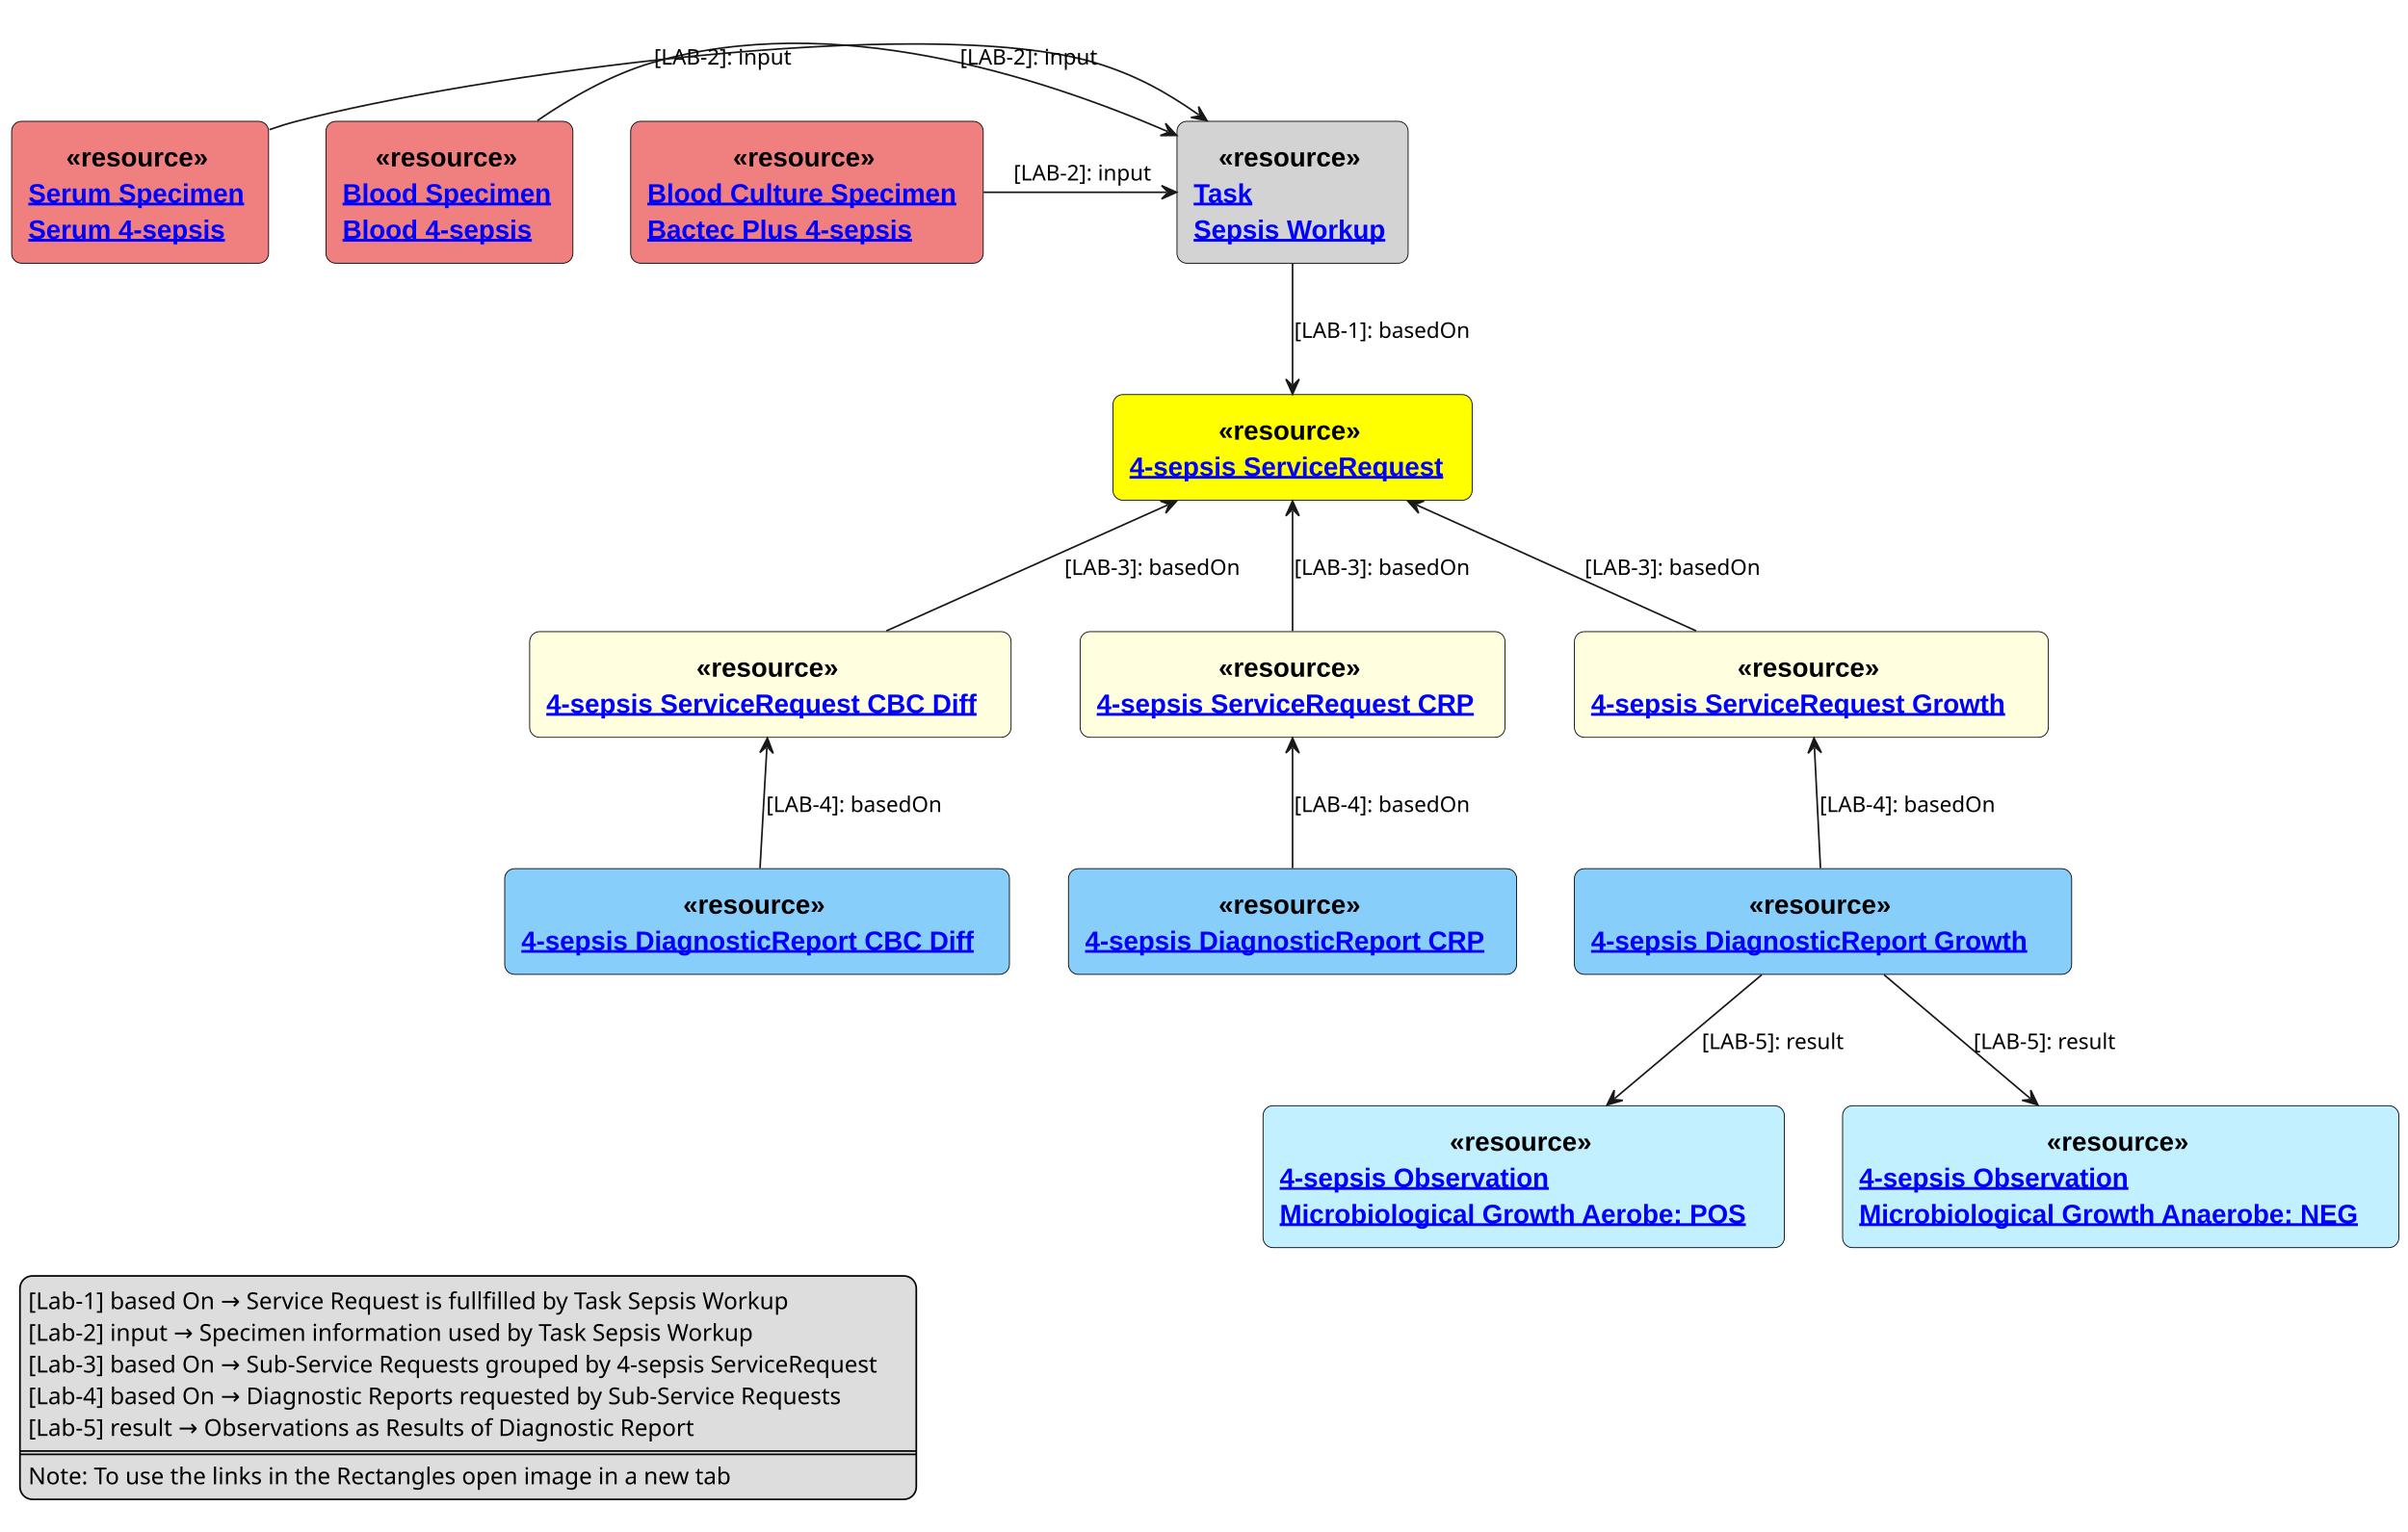
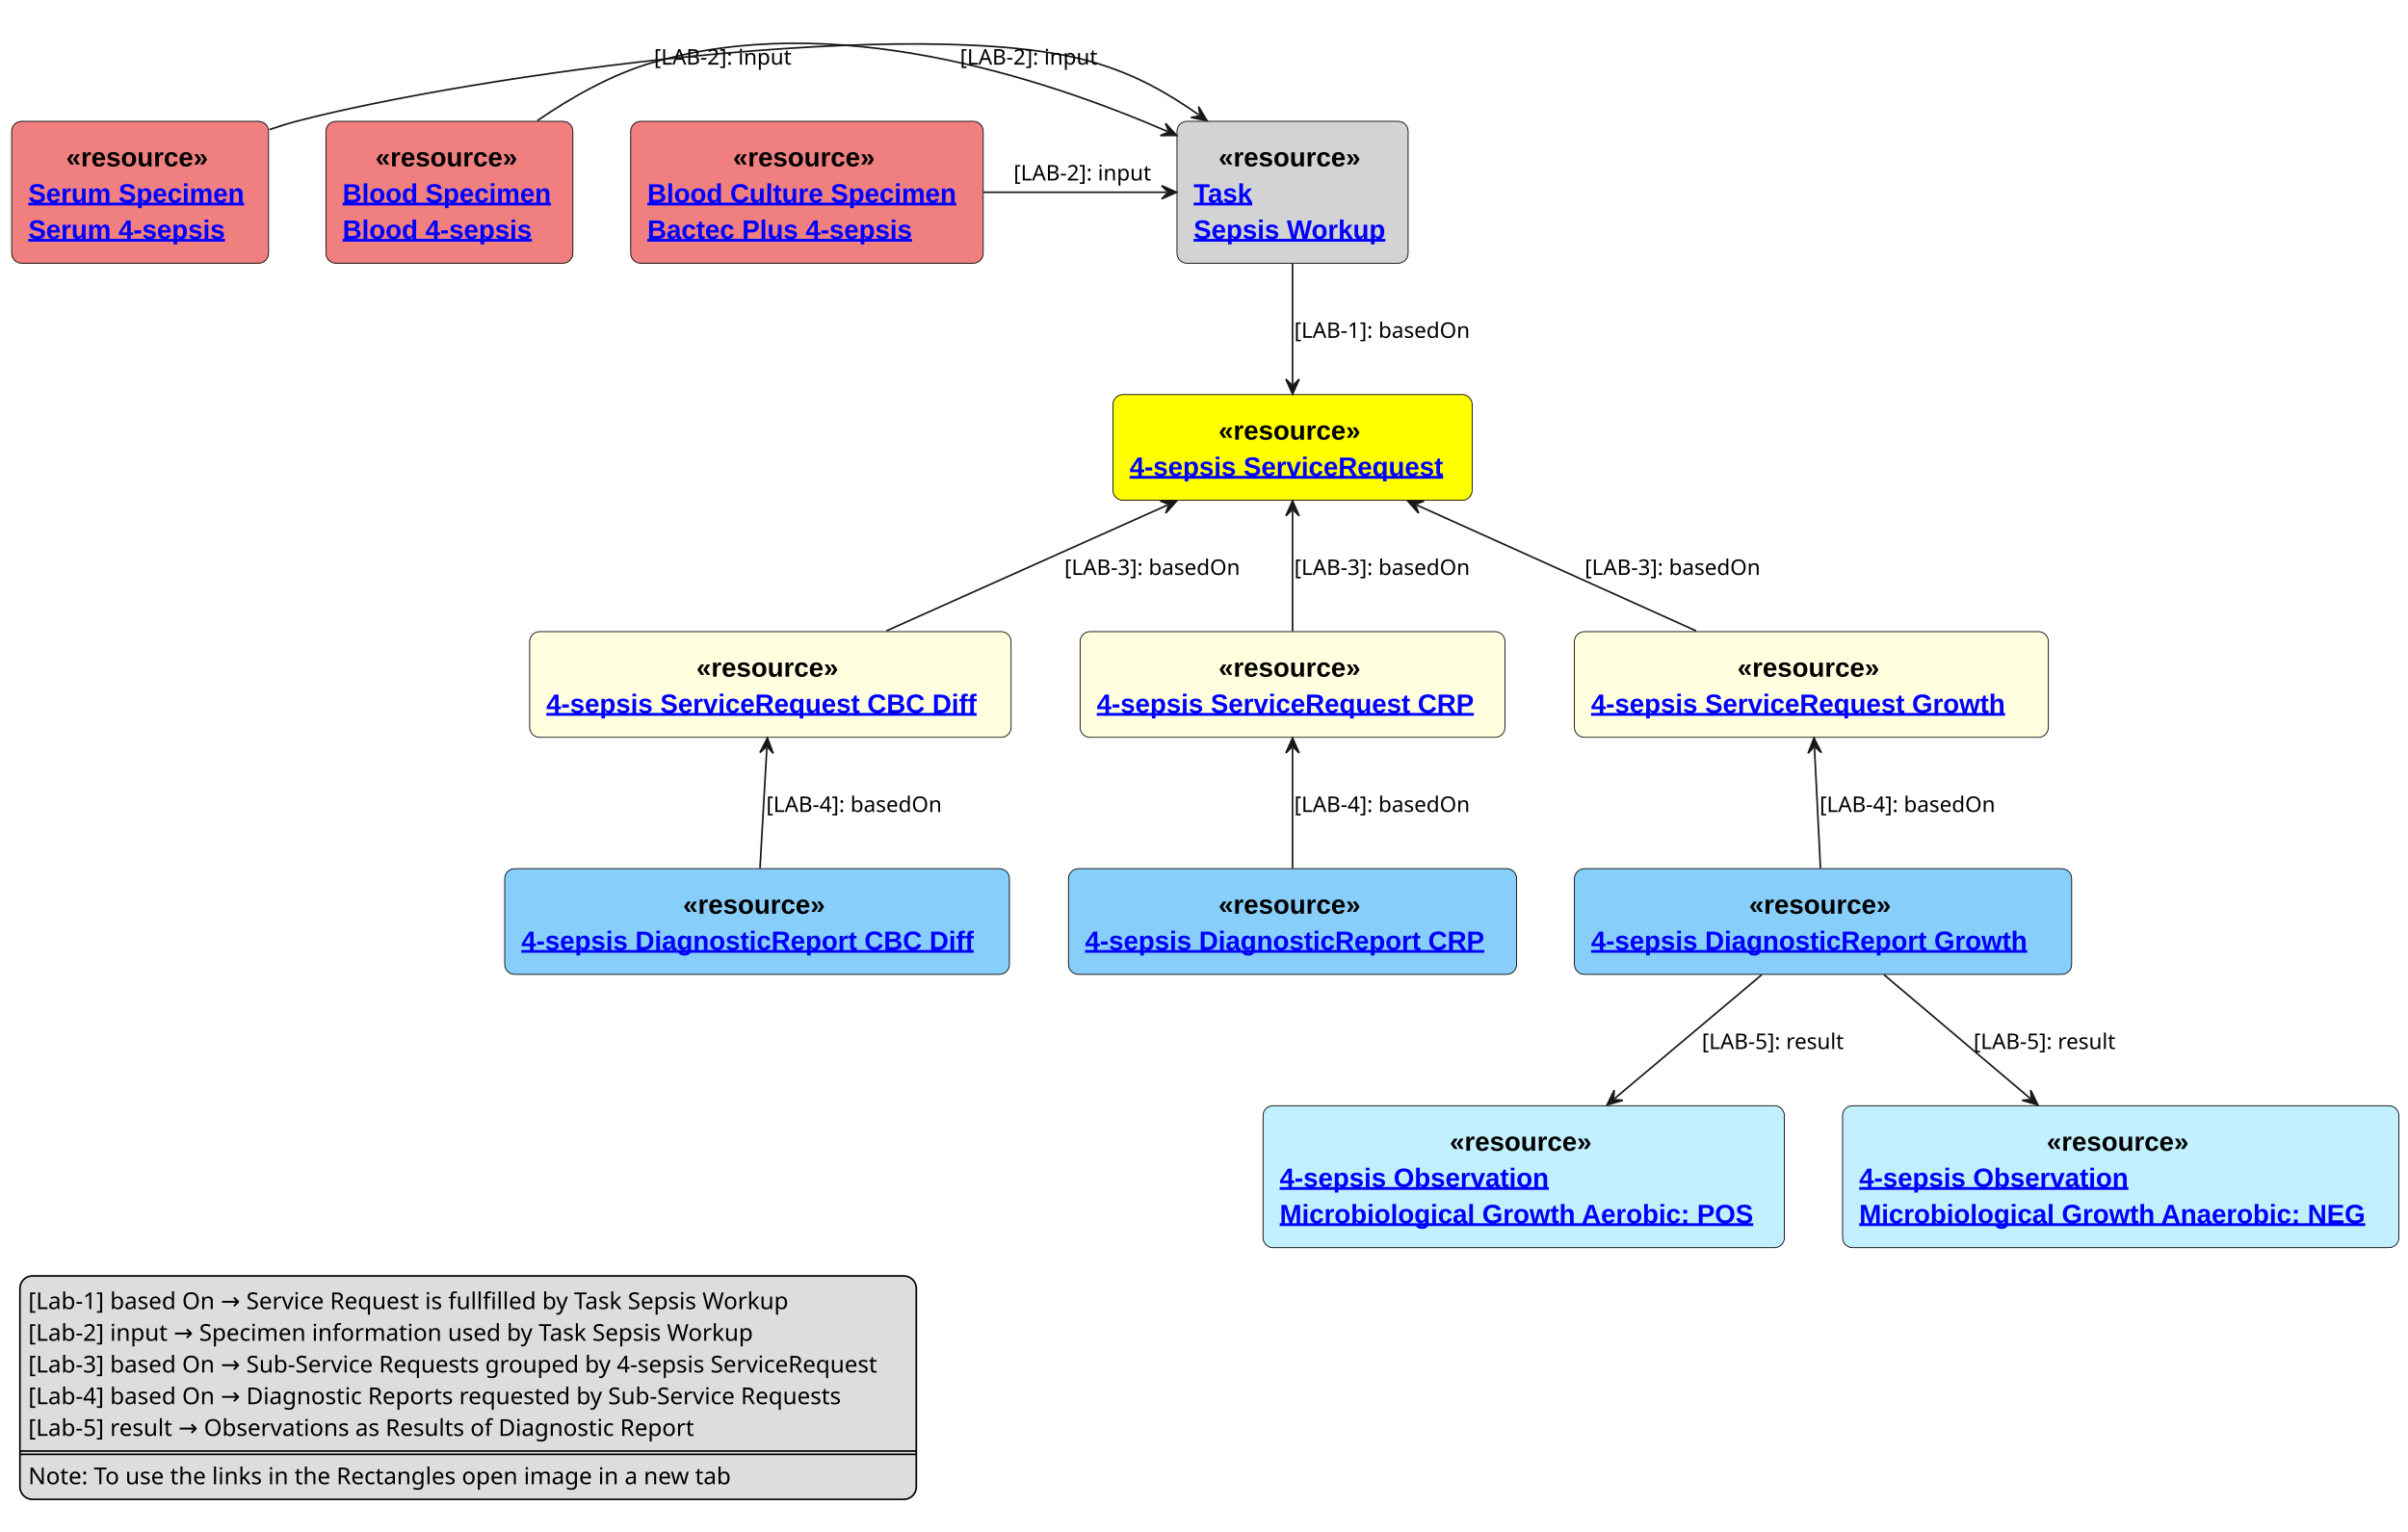
<svg xmlns="http://www.w3.org/2000/svg" xmlns:xlink="http://www.w3.org/1999/xlink" contentStyleType="text/css" height="921px" preserveAspectRatio="none" style="width:1448px;height:921px;background:#FFFFFF;" version="1.1" viewBox="0 0 1448 921" width="1448px" zoomAndPan="magnify">
  <defs />
  <g>
    <g id="elem_SR">
      <rect fill="#FFFF00" height="63.584" rx="6" ry="6" style="stroke:#000000;stroke-width:0.5;" width="216" x="669.25" y="237.34" />
      <text fill="#000000" font-family="Arial" font-size="16" font-weight="bold" lengthAdjust="spacing" textLength="89" x="732.75" y="264.444">«resource»</text>
      <a href="ServiceRequest-4-sepsis-ServiceRequest.html" target="_top" title="ServiceRequest-4-sepsis-ServiceRequest.html" xlink:actuate="onRequest" xlink:href="ServiceRequest-4-sepsis-ServiceRequest.html" xlink:show="new" xlink:title="ServiceRequest-4-sepsis-ServiceRequest.html" xlink:type="simple">
        <text fill="#0000FF" font-family="Arial" font-size="16" font-weight="bold" lengthAdjust="spacing" text-decoration="underline" textLength="192" x="679.25" y="286.236">4-sepsis ServiceRequest</text>
      </a>
      <text fill="#000000" font-family="Arial" font-size="16" font-weight="bold" lengthAdjust="spacing" textLength="4" x="871.25" y="286.236"> </text>
    </g>
    <g id="elem_SRDIFF">
      <rect fill="#FFFFE0" height="63.584" rx="6" ry="6" style="stroke:#000000;stroke-width:0.5;" width="289.5" x="318.5" y="379.93" />
      <text fill="#000000" font-family="Arial" font-size="16" font-weight="bold" lengthAdjust="spacing" textLength="89" x="418.75" y="407.034">«resource»</text>
      <a href="ServiceRequest-4-sepsis-ServiceRequestCBCDiff.html" target="_top" title="ServiceRequest-4-sepsis-ServiceRequestCBCDiff.html" xlink:actuate="onRequest" xlink:href="ServiceRequest-4-sepsis-ServiceRequestCBCDiff.html" xlink:show="new" xlink:title="ServiceRequest-4-sepsis-ServiceRequestCBCDiff.html" xlink:type="simple">
        <text fill="#0000FF" font-family="Arial" font-size="16" font-weight="bold" lengthAdjust="spacing" text-decoration="underline" textLength="261.5" x="328.5" y="428.826">4-sepsis ServiceRequest CBC Diff</text>
      </a>
      <text fill="#000000" font-family="Arial" font-size="16" font-weight="bold" lengthAdjust="spacing" textLength="4" x="594" y="428.826"> </text>
    </g>
    <g id="elem_SRCRP">
      <rect fill="#FFFFE0" height="63.584" rx="6" ry="6" style="stroke:#000000;stroke-width:0.5;" width="255.5" x="649.5" y="379.93" />
      <text fill="#000000" font-family="Arial" font-size="16" font-weight="bold" lengthAdjust="spacing" textLength="89" x="732.75" y="407.034">«resource»</text>
      <a href="ServiceRequest-4-sepsis-ServiceRequestCRP.html" target="_top" title="ServiceRequest-4-sepsis-ServiceRequestCRP.html" xlink:actuate="onRequest" xlink:href="ServiceRequest-4-sepsis-ServiceRequestCRP.html" xlink:show="new" xlink:title="ServiceRequest-4-sepsis-ServiceRequestCRP.html" xlink:type="simple">
        <text fill="#0000FF" font-family="Arial" font-size="16" font-weight="bold" lengthAdjust="spacing" text-decoration="underline" textLength="227.5" x="659.5" y="428.826">4-sepsis ServiceRequest CRP</text>
      </a>
      <text fill="#000000" font-family="Arial" font-size="16" font-weight="bold" lengthAdjust="spacing" textLength="4" x="891" y="428.826"> </text>
    </g>
    <g id="elem_SRG">
      <rect fill="#FFFFE0" height="63.584" rx="6" ry="6" style="stroke:#000000;stroke-width:0.5;" width="285" x="946.75" y="379.93" />
      <text fill="#000000" font-family="Arial" font-size="16" font-weight="bold" lengthAdjust="spacing" textLength="89" x="1044.75" y="407.034">«resource»</text>
      <a href="ServiceRequest-4-sepsis-ServiceRequestGrowth.html" target="_top" title="ServiceRequest-4-sepsis-ServiceRequestGrowth.html" xlink:actuate="onRequest" xlink:href="ServiceRequest-4-sepsis-ServiceRequestGrowth.html" xlink:show="new" xlink:title="ServiceRequest-4-sepsis-ServiceRequestGrowth.html" xlink:type="simple">
        <text fill="#0000FF" font-family="Arial" font-size="16" font-weight="bold" lengthAdjust="spacing" text-decoration="underline" textLength="257" x="956.75" y="428.826">4-sepsis ServiceRequest Growth</text>
      </a>
      <text fill="#000000" font-family="Arial" font-size="16" font-weight="bold" lengthAdjust="spacing" textLength="4" x="1217.75" y="428.826"> </text>
    </g>
    <g id="elem_DRG">
      <rect fill="#87CEFA" height="63.584" rx="6" ry="6" style="stroke:#000000;stroke-width:0.5;" width="299" x="946.75" y="522.51" />
      <text fill="#000000" font-family="Arial" font-size="16" font-weight="bold" lengthAdjust="spacing" textLength="89" x="1051.75" y="549.614">«resource»</text>
      <a href="DiagnosticReport-4-sepsis-DiagnosticReportGrowth.html" target="_top" title="DiagnosticReport-4-sepsis-DiagnosticReportGrowth.html" xlink:actuate="onRequest" xlink:href="DiagnosticReport-4-sepsis-DiagnosticReportGrowth.html" xlink:show="new" xlink:title="DiagnosticReport-4-sepsis-DiagnosticReportGrowth.html" xlink:type="simple">
        <text fill="#0000FF" font-family="Arial" font-size="16" font-weight="bold" lengthAdjust="spacing" text-decoration="underline" textLength="275" x="956.75" y="571.406">4-sepsis DiagnosticReport Growth</text>
      </a>
    </g>
    <g id="elem_DRDIFF">
      <rect fill="#87CEFA" height="63.584" rx="6" ry="6" style="stroke:#000000;stroke-width:0.5;" width="303.5" x="303.5" y="522.51" />
      <text fill="#000000" font-family="Arial" font-size="16" font-weight="bold" lengthAdjust="spacing" textLength="89" x="410.75" y="549.614">«resource»</text>
      <a href="DiagnosticReport-4-sepsis-DiagnosticReportCBCDiff.html" target="_top" title="DiagnosticReport-4-sepsis-DiagnosticReportCBCDiff.html" xlink:actuate="onRequest" xlink:href="DiagnosticReport-4-sepsis-DiagnosticReportCBCDiff.html" xlink:show="new" xlink:title="DiagnosticReport-4-sepsis-DiagnosticReportCBCDiff.html" xlink:type="simple">
        <text fill="#0000FF" font-family="Arial" font-size="16" font-weight="bold" lengthAdjust="spacing" text-decoration="underline" textLength="279.5" x="313.5" y="571.406">4-sepsis DiagnosticReport CBC Diff</text>
      </a>
    </g>
    <g id="elem_DRCRP">
      <rect fill="#87CEFA" height="63.584" rx="6" ry="6" style="stroke:#000000;stroke-width:0.5;" width="269.5" x="642.5" y="522.51" />
      <text fill="#000000" font-family="Arial" font-size="16" font-weight="bold" lengthAdjust="spacing" textLength="89" x="732.75" y="549.614">«resource»</text>
      <a href="DiagnosticReport-4-sepsis-DiagnosticReportCRP.html" target="_top" title="DiagnosticReport-4-sepsis-DiagnosticReportCRP.html" xlink:actuate="onRequest" xlink:href="DiagnosticReport-4-sepsis-DiagnosticReportCRP.html" xlink:show="new" xlink:title="DiagnosticReport-4-sepsis-DiagnosticReportCRP.html" xlink:type="simple">
        <text fill="#0000FF" font-family="Arial" font-size="16" font-weight="bold" lengthAdjust="spacing" text-decoration="underline" textLength="245.5" x="652.5" y="571.406">4-sepsis DiagnosticReport CRP</text>
      </a>
    </g>
    <g id="elem_OMA">
      <rect fill="#C2F0FF" height="85.376" rx="6" ry="6" style="stroke:#000000;stroke-width:0.5;" width="313.5" x="759.5" y="665.09" />
      <text fill="#000000" font-family="Arial" font-size="16" font-weight="bold" lengthAdjust="spacing" textLength="89" x="871.75" y="692.194">«resource»</text>
-       <a href="Observation-observationMicrobiolGrowthAerobe.html" target="_top" title="Observation-observationMicrobiolGrowthAerobe.html" xlink:actuate="onRequest" xlink:href="Observation-observationMicrobiolGrowthAerobe.html" xlink:show="new" xlink:title="Observation-observationMicrobiolGrowthAerobe.html" xlink:type="simple">
+       <a href="Observation-observationMicrobiolGrowthAerobic.html" target="_top" title="Observation-observationMicrobiolGrowthAerobic.html" xlink:actuate="onRequest" xlink:href="Observation-observationMicrobiolGrowthAerobic.html" xlink:show="new" xlink:title="Observation-observationMicrobiolGrowthAerobic.html" xlink:type="simple">
        <text fill="#0000FF" font-family="Arial" font-size="16" font-weight="bold" lengthAdjust="spacing" text-decoration="underline" textLength="168.5" x="769.5" y="713.986">4-sepsis Observation</text>
      </a>
-       <a href="Observation-observationMicrobiolGrowthAerobe.html" target="_top" title="Observation-observationMicrobiolGrowthAerobe.html" xlink:actuate="onRequest" xlink:href="Observation-observationMicrobiolGrowthAerobe.html" xlink:show="new" xlink:title="Observation-observationMicrobiolGrowthAerobe.html" xlink:type="simple">
-         <text fill="#0000FF" font-family="Arial" font-size="16" font-weight="bold" lengthAdjust="spacing" text-decoration="underline" textLength="293.5" x="769.5" y="735.778">Microbiological Growth Aerobe: POS</text>
+       <a href="Observation-observationMicrobiolGrowthAerobic.html" target="_top" title="Observation-observationMicrobiolGrowthAerobic.html" xlink:actuate="onRequest" xlink:href="Observation-observationMicrobiolGrowthAerobic.html" xlink:show="new" xlink:title="Observation-observationMicrobiolGrowthAerobic.html" xlink:type="simple">
+         <text fill="#0000FF" font-family="Arial" font-size="16" font-weight="bold" lengthAdjust="spacing" text-decoration="underline" textLength="293.5" x="769.5" y="735.778">Microbiological Growth Aerobic: POS</text>
      </a>
    </g>
    <g id="elem_OMANA">
      <rect fill="#C2F0FF" height="85.376" rx="6" ry="6" style="stroke:#000000;stroke-width:0.5;" width="334.5" x="1108" y="665.09" />
      <text fill="#000000" font-family="Arial" font-size="16" font-weight="bold" lengthAdjust="spacing" textLength="89" x="1230.75" y="692.194">«resource»</text>
-       <a href="Observation-observationMicrobiolGrowthAnaerobe.html" target="_top" title="Observation-observationMicrobiolGrowthAnaerobe.html" xlink:actuate="onRequest" xlink:href="Observation-observationMicrobiolGrowthAnaerobe.html" xlink:show="new" xlink:title="Observation-observationMicrobiolGrowthAnaerobe.html" xlink:type="simple">
+       <a href="Observation-observationMicrobiolGrowthAnaerobic.html" target="_top" title="Observation-observationMicrobiolGrowthAnaerobic.html" xlink:actuate="onRequest" xlink:href="Observation-observationMicrobiolGrowthAnaerobic.html" xlink:show="new" xlink:title="Observation-observationMicrobiolGrowthAnaerobic.html" xlink:type="simple">
        <text fill="#0000FF" font-family="Arial" font-size="16" font-weight="bold" lengthAdjust="spacing" text-decoration="underline" textLength="168.5" x="1118" y="713.986">4-sepsis Observation</text>
      </a>
-       <a href="Observation-observationMicrobiolGrowthAnaerobe.html" target="_top" title="Observation-observationMicrobiolGrowthAnaerobe.html" xlink:actuate="onRequest" xlink:href="Observation-observationMicrobiolGrowthAnaerobe.html" xlink:show="new" xlink:title="Observation-observationMicrobiolGrowthAnaerobe.html" xlink:type="simple">
-         <text fill="#0000FF" font-family="Arial" font-size="16" font-weight="bold" lengthAdjust="spacing" text-decoration="underline" textLength="314.5" x="1118" y="735.778">Microbiological Growth Anaerobe: NEG</text>
+       <a href="Observation-observationMicrobiolGrowthAnaerobic.html" target="_top" title="Observation-observationMicrobiolGrowthAnaerobic.html" xlink:actuate="onRequest" xlink:href="Observation-observationMicrobiolGrowthAnaerobic.html" xlink:show="new" xlink:title="Observation-observationMicrobiolGrowthAnaerobic.html" xlink:type="simple">
+         <text fill="#0000FF" font-family="Arial" font-size="16" font-weight="bold" lengthAdjust="spacing" text-decoration="underline" textLength="314.5" x="1118" y="735.778">Microbiological Growth Anaerobic: NEG</text>
      </a>
    </g>
    <g id="elem_T1">
      <rect fill="#D3D3D3" height="85.376" rx="6" ry="6" style="stroke:#000000;stroke-width:0.5;" width="139" x="707.75" y="72.97" />
      <text fill="#000000" font-family="Arial" font-size="16" font-weight="bold" lengthAdjust="spacing" textLength="89" x="732.75" y="100.074">«resource»</text>
      <a href="Task-SepsisWorkup.html" target="_top" title="Task-SepsisWorkup.html" xlink:actuate="onRequest" xlink:href="Task-SepsisWorkup.html" xlink:show="new" xlink:title="Task-SepsisWorkup.html" xlink:type="simple">
        <text fill="#0000FF" font-family="Arial" font-size="16" font-weight="bold" lengthAdjust="spacing" text-decoration="underline" textLength="37" x="717.75" y="121.866">Task</text>
      </a>
      <a href="Task-SepsisWorkup.html" target="_top" title="Task-SepsisWorkup.html" xlink:actuate="onRequest" xlink:href="Task-SepsisWorkup.html" xlink:show="new" xlink:title="Task-SepsisWorkup.html" xlink:type="simple">
        <text fill="#0000FF" font-family="Arial" font-size="16" font-weight="bold" lengthAdjust="spacing" text-decoration="underline" textLength="119" x="717.75" y="143.658">Sepsis Workup</text>
      </a>
    </g>
    <g id="elem_BBS">
      <rect fill="#F08080" height="85.376" rx="6" ry="6" style="stroke:#000000;stroke-width:0.5;" width="212" x="379.25" y="72.97" />
      <text fill="#000000" font-family="Arial" font-size="16" font-weight="bold" lengthAdjust="spacing" textLength="89" x="440.75" y="100.074">«resource»</text>
      <a href="Specimen-Blood-bactec-plus-4-sepsis.html" target="_top" title="Specimen-Blood-bactec-plus-4-sepsis.html" xlink:actuate="onRequest" xlink:href="Specimen-Blood-bactec-plus-4-sepsis.html" xlink:show="new" xlink:title="Specimen-Blood-bactec-plus-4-sepsis.html" xlink:type="simple">
        <text fill="#0000FF" font-family="Arial" font-size="16" font-weight="bold" lengthAdjust="spacing" text-decoration="underline" textLength="192" x="389.25" y="121.866">Blood Culture Specimen</text>
      </a>
      <a href="Specimen-Blood-bactec-plus-4-sepsis.html" target="_top" title="Specimen-Blood-bactec-plus-4-sepsis.html" xlink:actuate="onRequest" xlink:href="Specimen-Blood-bactec-plus-4-sepsis.html" xlink:show="new" xlink:title="Specimen-Blood-bactec-plus-4-sepsis.html" xlink:type="simple">
        <text fill="#0000FF" font-family="Arial" font-size="16" font-weight="bold" lengthAdjust="spacing" text-decoration="underline" textLength="160" x="389.25" y="143.658">Bactec Plus 4-sepsis</text>
      </a>
    </g>
    <g id="elem_BS">
      <rect fill="#F08080" height="85.376" rx="6" ry="6" style="stroke:#000000;stroke-width:0.5;" width="148.5" x="196" y="72.97" />
      <text fill="#000000" font-family="Arial" font-size="16" font-weight="bold" lengthAdjust="spacing" textLength="89" x="225.75" y="100.074">«resource»</text>
      <a href="Specimen-Blood-4-sepsis.html" target="_top" title="Specimen-Blood-4-sepsis.html" xlink:actuate="onRequest" xlink:href="Specimen-Blood-4-sepsis.html" xlink:show="new" xlink:title="Specimen-Blood-4-sepsis.html" xlink:type="simple">
        <text fill="#0000FF" font-family="Arial" font-size="16" font-weight="bold" lengthAdjust="spacing" text-decoration="underline" textLength="128.5" x="206" y="121.866">Blood Specimen</text>
      </a>
      <a href="Specimen-Blood-4-sepsis.html" target="_top" title="Specimen-Blood-4-sepsis.html" xlink:actuate="onRequest" xlink:href="Specimen-Blood-4-sepsis.html" xlink:show="new" xlink:title="Specimen-Blood-4-sepsis.html" xlink:type="simple">
        <text fill="#0000FF" font-family="Arial" font-size="16" font-weight="bold" lengthAdjust="spacing" text-decoration="underline" textLength="115.5" x="206" y="143.658">Blood 4-sepsis</text>
      </a>
    </g>
    <g id="elem_SS">
      <rect fill="#F08080" height="85.376" rx="6" ry="6" style="stroke:#000000;stroke-width:0.5;" width="154.5" x="7" y="72.97" />
      <text fill="#000000" font-family="Arial" font-size="16" font-weight="bold" lengthAdjust="spacing" textLength="89" x="39.75" y="100.074">«resource»</text>
      <a href="Specimen-Serum-4-sepsis.html" target="_top" title="Specimen-Serum-4-sepsis.html" xlink:actuate="onRequest" xlink:href="Specimen-Serum-4-sepsis.html" xlink:show="new" xlink:title="Specimen-Serum-4-sepsis.html" xlink:type="simple">
        <text fill="#0000FF" font-family="Arial" font-size="16" font-weight="bold" lengthAdjust="spacing" text-decoration="underline" textLength="134.5" x="17" y="121.866">Serum Specimen</text>
      </a>
      <a href="Specimen-Serum-4-sepsis.html" target="_top" title="Specimen-Serum-4-sepsis.html" xlink:actuate="onRequest" xlink:href="Specimen-Serum-4-sepsis.html" xlink:show="new" xlink:title="Specimen-Serum-4-sepsis.html" xlink:type="simple">
        <text fill="#0000FF" font-family="Arial" font-size="16" font-weight="bold" lengthAdjust="spacing" text-decoration="underline" textLength="121.5" x="17" y="143.658">Serum 4-sepsis</text>
      </a>
    </g>
    <g id="link_SR_SRG">
      <path d="M851.96,303.795 C903.58,327.055 968.3,356.22 1019.93,379.48 " fill="none" id="SR-backto-SRG" style="stroke:#181818;stroke-width:1.0;" />
      <polygon fill="#181818" points="846.49,301.33,853.052,308.674,851.049,303.384,856.339,301.38,846.49,301.33" style="stroke:#181818;stroke-width:1.0;" />
      <text fill="#000000" font-family="sans-serif" font-size="13" lengthAdjust="spacing" textLength="102" x="952.93" y="345.827">[LAB-3]: basedOn</text>
    </g>
    <g id="link_SR_SRDIFF">
      <path d="M702.084,303.782 C650.144,327.042 584.98,356.22 533.01,379.48 " fill="none" id="SR-backto-SRDIFF" style="stroke:#181818;stroke-width:1.0;" />
      <polygon fill="#181818" points="707.56,301.33,697.711,301.358,702.997,303.374,700.981,308.659,707.56,301.33" style="stroke:#181818;stroke-width:1.0;" />
      <text fill="#000000" font-family="sans-serif" font-size="13" lengthAdjust="spacing" textLength="102" x="640.05" y="345.827">[LAB-3]: basedOn</text>
    </g>
    <g id="link_SR_SRCRP">
      <path d="M777.25,307.33 C777.25,330.63 777.25,356.33 777.25,379.6 " fill="none" id="SR-backto-SRCRP" style="stroke:#181818;stroke-width:1.0;" />
      <polygon fill="#181818" points="777.25,301.33,773.25,310.33,777.25,306.33,781.25,310.33,777.25,301.33" style="stroke:#181818;stroke-width:1.0;" />
      <text fill="#000000" font-family="sans-serif" font-size="13" lengthAdjust="spacing" textLength="102" x="778.25" y="345.827">[LAB-3]: basedOn</text>
    </g>
    <g id="link_SRG_DRG">
      <path d="M1091.098,449.913 C1092.258,473.213 1093.54,498.91 1094.7,522.19 " fill="none" id="SRG-backto-DRG" style="stroke:#181818;stroke-width:1.0;" />
      <polygon fill="#181818" points="1090.8,443.92,1087.253,453.108,1091.049,448.914,1095.243,452.71,1090.8,443.92" style="stroke:#181818;stroke-width:1.0;" />
      <text fill="#000000" font-family="sans-serif" font-size="13" lengthAdjust="spacing" textLength="102" x="1094.17" y="488.407">[LAB-4]: basedOn</text>
    </g>
    <g id="link_SRDIFF_DRDIFF">
      <path d="M461.131,449.91 C459.811,473.21 458.35,498.91 457.02,522.19 " fill="none" id="SRDIFF-backto-DRDIFF" style="stroke:#181818;stroke-width:1.0;" />
      <polygon fill="#181818" points="461.47,443.92,456.967,452.679,461.187,448.912,464.954,453.132,461.47,443.92" style="stroke:#181818;stroke-width:1.0;" />
      <text fill="#000000" font-family="sans-serif" font-size="13" lengthAdjust="spacing" textLength="102" x="460.73" y="488.407">[LAB-4]: basedOn</text>
    </g>
    <g id="link_SRCRP_DRCRP">
      <path d="M777.25,449.92 C777.25,473.22 777.25,498.91 777.25,522.19 " fill="none" id="SRCRP-backto-DRCRP" style="stroke:#181818;stroke-width:1.0;" />
      <polygon fill="#181818" points="777.25,443.92,773.25,452.92,777.25,448.92,781.25,452.92,777.25,443.92" style="stroke:#181818;stroke-width:1.0;" />
      <text fill="#000000" font-family="sans-serif" font-size="13" lengthAdjust="spacing" textLength="102" x="778.25" y="488.407">[LAB-4]: basedOn</text>
    </g>
    <g id="link_DRG_OMA">
      <path d="M1059.39,586.32 C1032.54,608.91 1000.46,635.906 970.96,660.736 " fill="none" id="DRG-to-OMA" style="stroke:#181818;stroke-width:1.0;" />
      <polygon fill="#181818" points="966.37,664.6,975.831,661.865,970.195,661.38,970.68,655.744,966.37,664.6" style="stroke:#181818;stroke-width:1.0;" />
      <text fill="#000000" font-family="sans-serif" font-size="13" lengthAdjust="spacing" textLength="82" x="1023.37" y="630.987">[LAB-5]: result</text>
    </g>
    <g id="link_DRG_OMANA">
      <path d="M1132.91,586.32 C1159.6,608.91 1191.49,635.894 1220.83,660.724 " fill="none" id="DRG-to-OMANA" style="stroke:#181818;stroke-width:1.0;" />
      <polygon fill="#181818" points="1225.41,664.6,1221.124,655.733,1221.593,661.37,1215.956,661.839,1225.41,664.6" style="stroke:#181818;stroke-width:1.0;" />
      <text fill="#000000" font-family="sans-serif" font-size="13" lengthAdjust="spacing" textLength="82" x="1186.75" y="630.987">[LAB-5]: result</text>
    </g>
    <g id="link_T1_SR">
      <path d="M777.25,158.45 C777.25,183.32 777.25,208.35 777.25,231.05 " fill="none" id="T1-to-SR" style="stroke:#181818;stroke-width:1.0;" />
      <polygon fill="#181818" points="777.25,237.05,781.25,228.05,777.25,232.05,773.25,228.05,777.25,237.05" style="stroke:#181818;stroke-width:1.0;" />
      <text fill="#000000" font-family="sans-serif" font-size="13" lengthAdjust="spacing" textLength="102" x="778.25" y="203.237">[LAB-1]: basedOn</text>
    </g>
    <g id="link_BBS_T1">
      <path d="M591.49,115.65 C630.14,115.65 666.81,115.65 701.5,115.65 " fill="none" id="BBS-to-T1" style="stroke:#181818;stroke-width:1.0;" />
      <polygon fill="#181818" points="707.5,115.65,698.5,111.65,702.5,115.65,698.5,119.65,707.5,115.65" style="stroke:#181818;stroke-width:1.0;" />
      <text fill="#000000" font-family="sans-serif" font-size="13" lengthAdjust="spacing" textLength="80" x="609.5" y="108.547">[LAB-2]: input</text>
    </g>
    <g id="link_BS_T1">
      <path d="M323.16,72.54 C343.51,58.56 367.76,44.82 392.25,37.66 C500.58,6 624.241,45.493 702.031,79.053 " fill="none" id="BS-to-T1" style="stroke:#181818;stroke-width:1.0;" />
      <polygon fill="#181818" points="707.54,81.43,700.861,74.192,702.949,79.449,697.692,81.538,707.54,81.43" style="stroke:#181818;stroke-width:1.0;" />
      <text fill="#000000" font-family="sans-serif" font-size="13" lengthAdjust="spacing" textLength="80" x="393.25" y="38.867">[LAB-2]: input</text>
    </g>
    <g id="link_SS_T1">
      <path d="M162,77.97 C167.43,76.08 172.88,74.38 178.25,72.97 C281.68,45.74 555.76,7.07 658.25,37.66 C682.27,44.83 701.045,55.124 720.885,69.104 " fill="none" id="SS-to-T1" style="stroke:#181818;stroke-width:1.0;" />
      <polygon fill="#181818" points="725.79,72.56,720.737,64.106,721.703,69.68,716.129,70.646,725.79,72.56" style="stroke:#181818;stroke-width:1.0;" />
      <text fill="#000000" font-family="sans-serif" font-size="13" lengthAdjust="spacing" textLength="80" x="577.25" y="38.867">[LAB-2]: input</text>
    </g>
    <rect fill="#DDDDDD" height="134.407" id="_legend" rx="7.5" ry="7.5" style="stroke:#000000;stroke-width:1.0;" width="539" x="12" y="767.466" />
    <text fill="#000000" font-family="sans-serif" font-size="14" lengthAdjust="spacing" textLength="475" x="17" y="787.432">[Lab-1] based On → Service Request is fullfilled by Task Sepsis Workup</text>
    <text fill="#000000" font-family="sans-serif" font-size="14" lengthAdjust="spacing" textLength="450" x="17" y="806.5">[Lab-2] input → Specimen information used by Task Sepsis Workup</text>
    <text fill="#000000" font-family="sans-serif" font-size="14" lengthAdjust="spacing" textLength="529" x="17" y="825.568">[Lab-3] based On → Sub-Service Requests grouped by 4-sepsis ServiceRequest</text>
    <text fill="#000000" font-family="sans-serif" font-size="14" lengthAdjust="spacing" textLength="505" x="17" y="844.636">[Lab-4] based On → Diagnostic Reports requested by Sub-Service Requests</text>
    <text fill="#000000" font-family="sans-serif" font-size="14" lengthAdjust="spacing" textLength="412" x="17" y="863.704">[Lab-5] result → Observations as Results of Diagnostic Report</text>
    <line style="stroke:#000000;stroke-width:1.0;" x1="12" x2="551" y1="872.806" y2="872.806" />
    <line style="stroke:#000000;stroke-width:1.0;" x1="12" x2="551" y1="874.806" y2="874.806" />
    <text fill="#000000" font-family="sans-serif" font-size="14" lengthAdjust="spacing" textLength="437" x="17" y="892.772">Note: To use the links in the Rectangles open image in a new tab</text>
  </g>
</svg>
